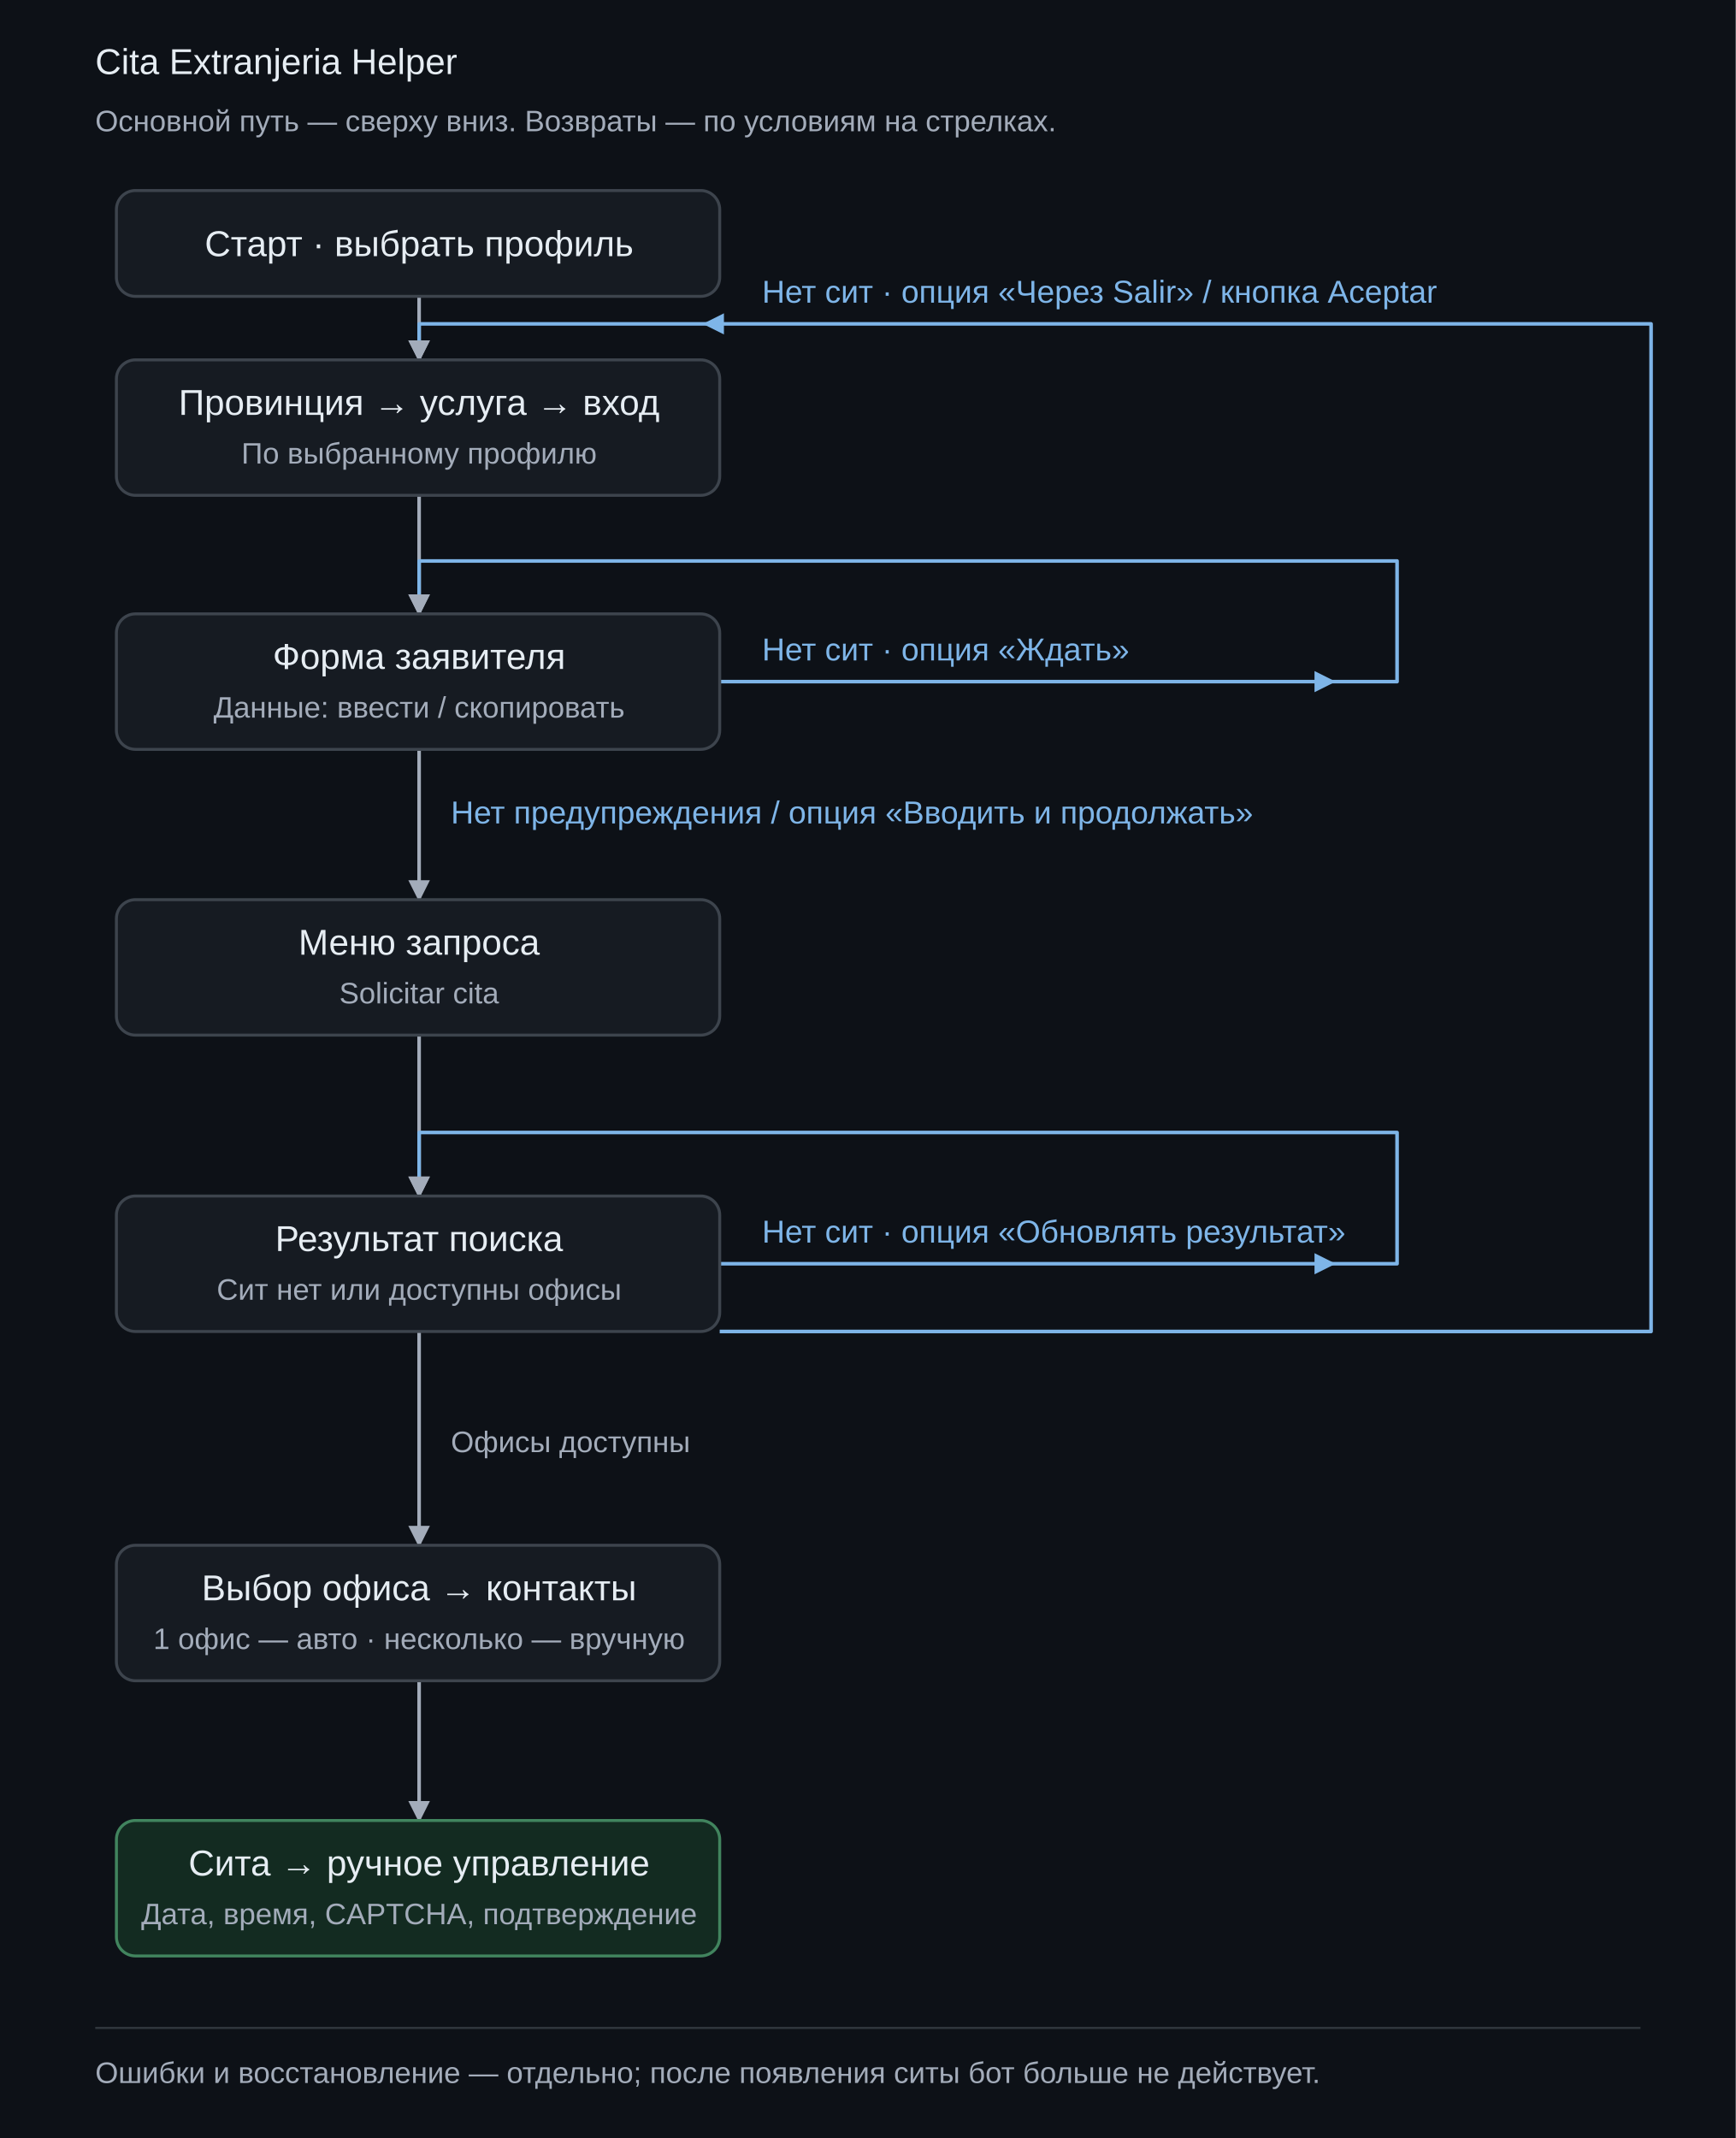
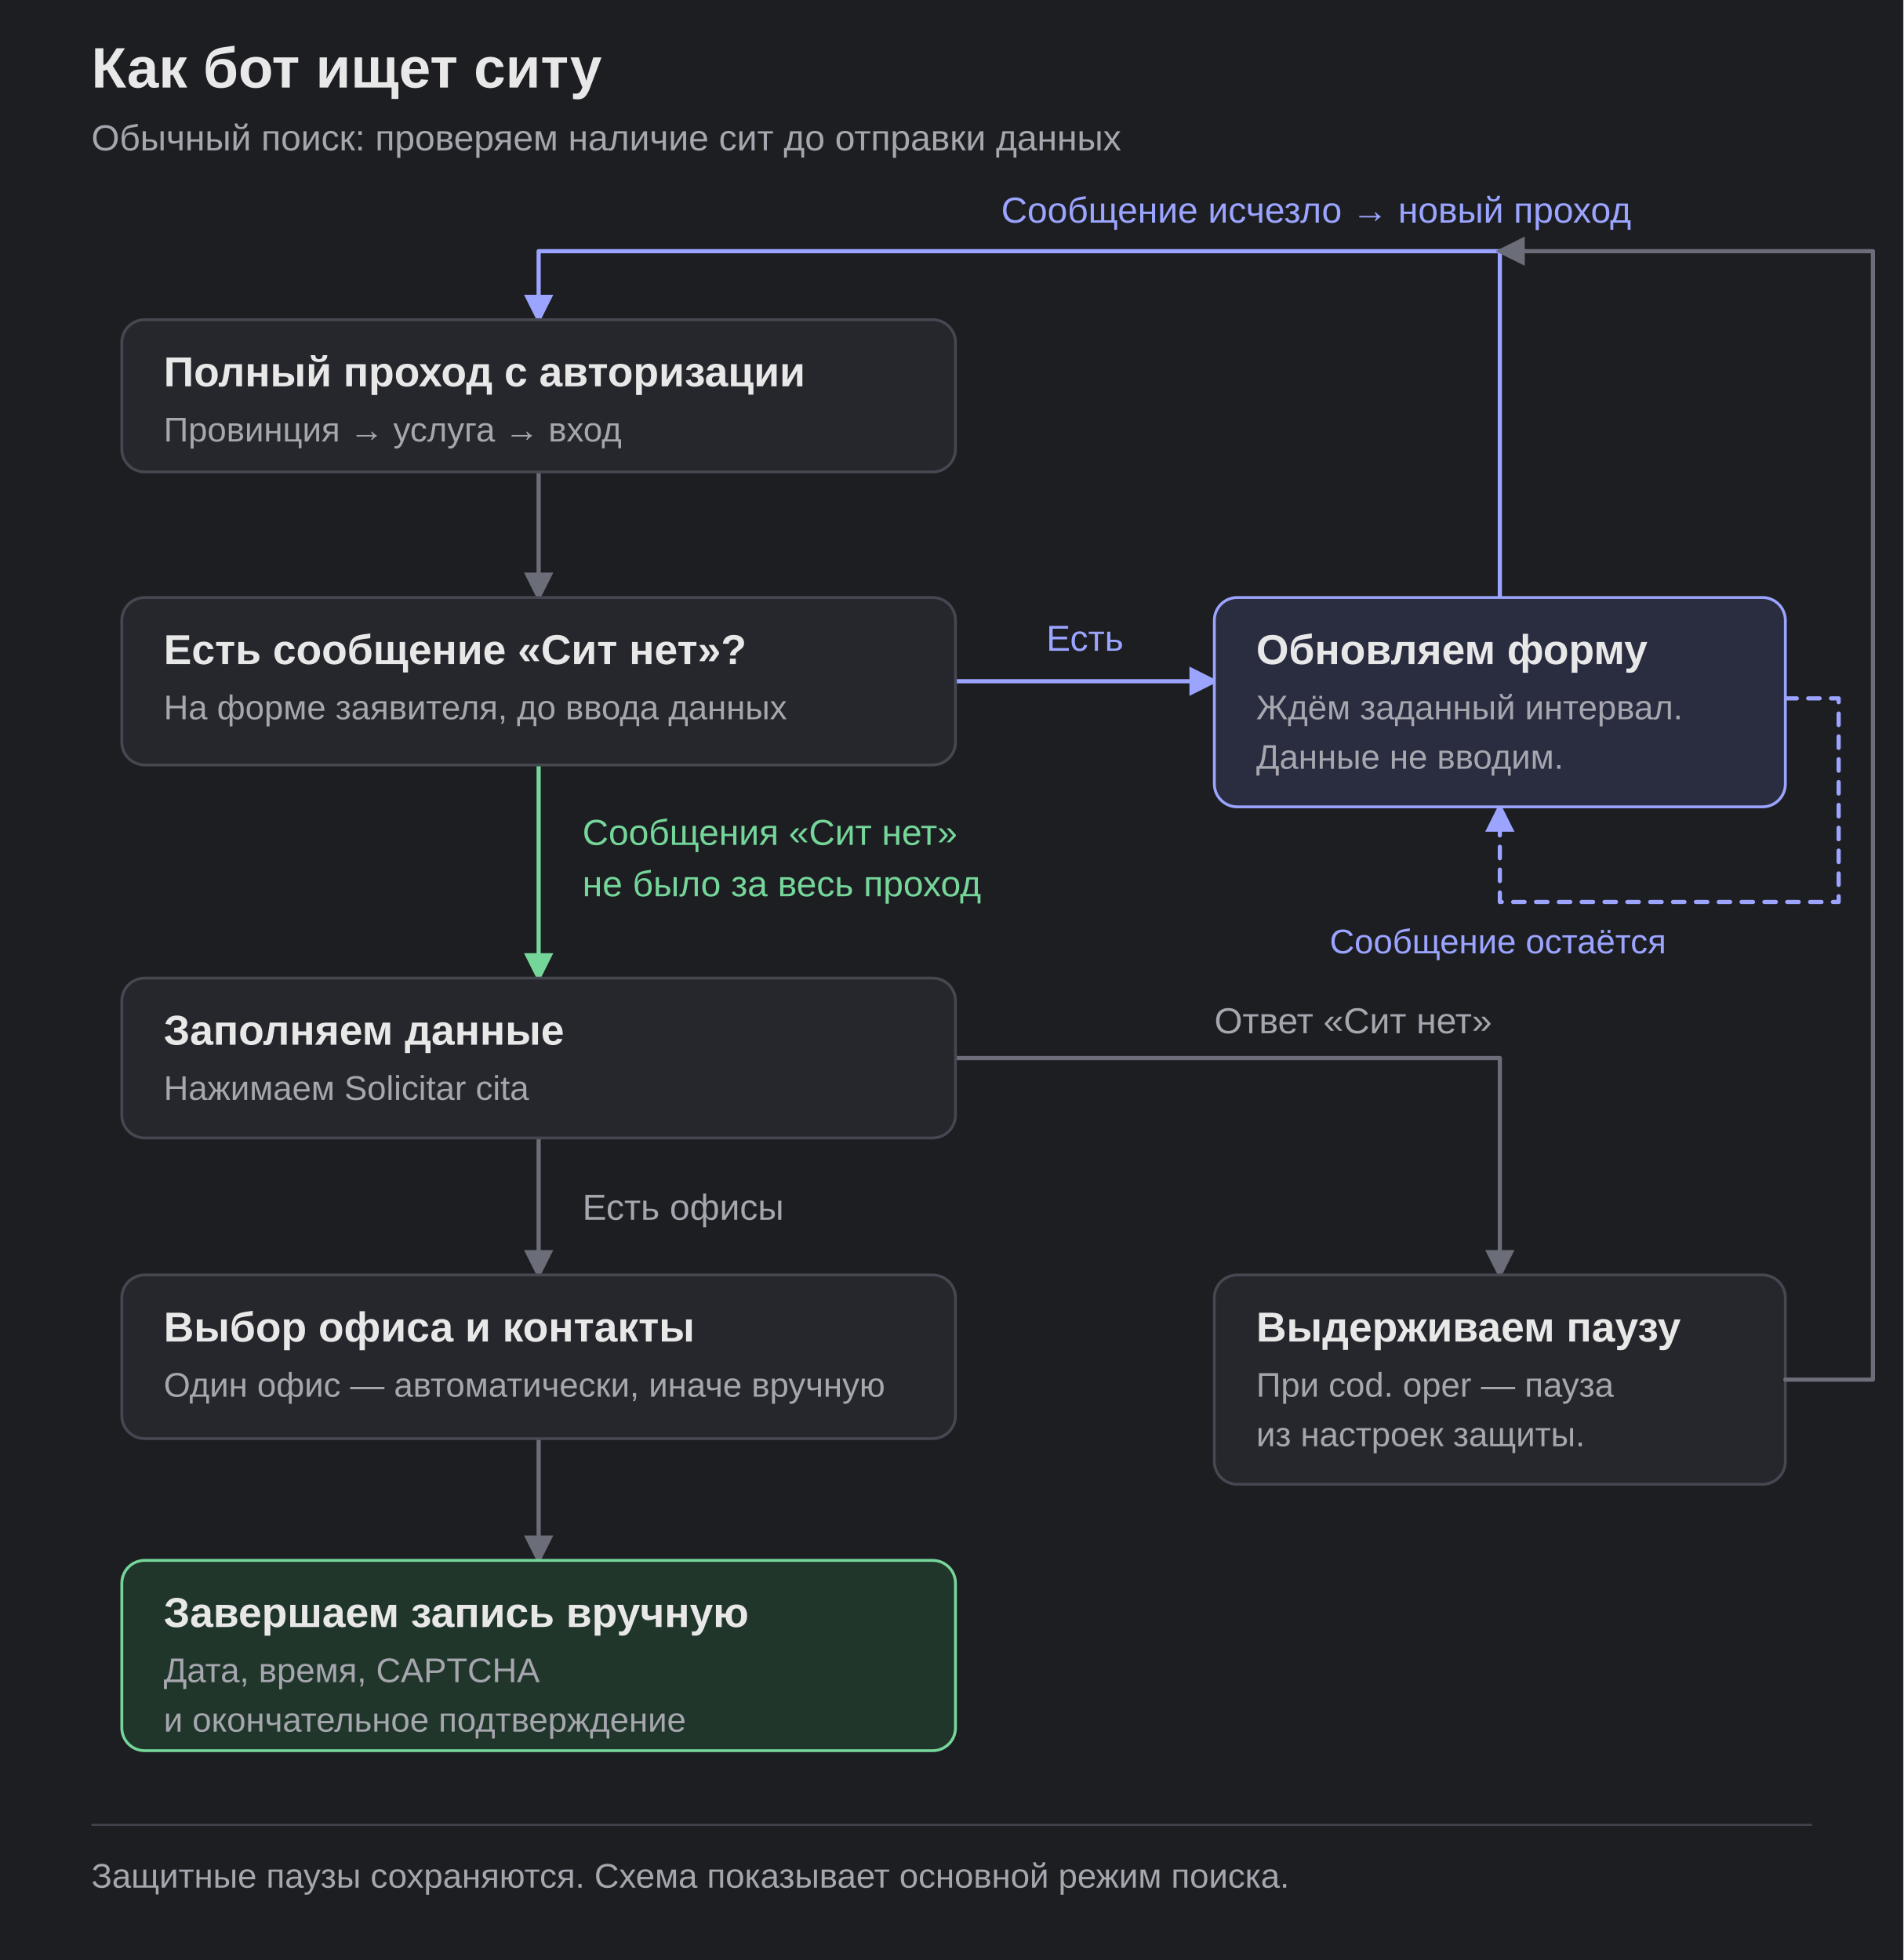
- <svg xmlns="http://www.w3.org/2000/svg" width="820" height="1010" viewBox="0 0 820 1010" role="img" aria-labelledby="title desc">
+ <svg xmlns="http://www.w3.org/2000/svg" role="img" aria-labelledby="title desc" width="1000" height="1030" viewBox="0 0 1000 1030">
  <defs>
-     <marker id="arrow" viewBox="0 0 10 10" refX="9" refY="5" markerWidth="6" markerHeight="6" orient="auto">
-       <path d="M0 0L10 5L0 10" fill="#a3acba" />
+     <marker id="normal" viewBox="0 0 10 10" refX="8.5" refY="5" markerWidth="7" markerHeight="7" orient="auto">
+       <path d="M0 0L10 5L0 10Z" fill="#6B6D78" />
    </marker>
-     <style>text{font-family:Arial,sans-serif;fill:#e6edf3;font-size:17px}.small{font-size:14px;fill:#a3acba}.option{font-size:15px;fill:#7eb5e8}.edge{fill:none;stroke:#a3acba;stroke-width:1.7;marker-end:url(#arrow);stroke-linejoin:round}.loop{stroke:#7eb5e8}.box{fill:#161b22;stroke:#3d444d;stroke-width:1.4}</style>
+     <marker id="accent" viewBox="0 0 10 10" refX="8.5" refY="5" markerWidth="7" markerHeight="7" orient="auto">
+       <path d="M0 0L10 5L0 10Z" fill="#9BA4FF" />
+     </marker>
+     <marker id="green" viewBox="0 0 10 10" refX="8.5" refY="5" markerWidth="7" markerHeight="7" orient="auto">
+       <path d="M0 0L10 5L0 10Z" fill="#75D69A" />
+     </marker>
  </defs>
-   <rect width="820" height="1010" fill="#0d1117" />
-   <text x="45" y="35" class="" text-anchor="start">Cita Extranjeria Helper</text>
-   <text x="45" y="62" class="small" text-anchor="start">Основной путь — сверху вниз. Возвраты — по условиям на стрелках.</text>
-   <path class="edge" d="M198 140V170" />
-   <path class="edge" d="M198 234V290" />
-   <path class="edge" d="M198 354V425" />
-   <path class="edge" d="M198 489V565" />
-   <path class="edge" d="M198 629V730" />
-   <path class="edge" d="M198 794V860" />
-   <path class="edge loop" d="M340 322H660V265H198V290" />
-   <path class="edge loop" d="M340 597H660V535H198V565" />
-   <path class="edge loop" d="M340 629H780V153H198V170" />
-   <rect x="55" y="90" width="285" height="50" rx="9" class="box" />
-   <text x="198" y="121" class="" text-anchor="middle">Старт · выбрать профиль</text>
-   <rect x="55" y="170" width="285" height="64" rx="9" class="box" />
-   <text x="198" y="196" class="" text-anchor="middle">Провинция → услуга → вход</text>
-   <text x="198" y="219" class="small" text-anchor="middle">По выбранному профилю</text>
-   <rect x="55" y="290" width="285" height="64" rx="9" class="box" />
-   <text x="198" y="316" class="" text-anchor="middle">Форма заявителя</text>
-   <text x="198" y="339" class="small" text-anchor="middle">Данные: ввести / скопировать</text>
-   <rect x="55" y="425" width="285" height="64" rx="9" class="box" />
-   <text x="198" y="451" class="" text-anchor="middle">Меню запроса</text>
-   <text x="198" y="474" class="small" text-anchor="middle">Solicitar cita</text>
-   <rect x="55" y="565" width="285" height="64" rx="9" class="box" />
-   <text x="198" y="591" class="" text-anchor="middle">Результат поиска</text>
-   <text x="198" y="614" class="small" text-anchor="middle">Сит нет или доступны офисы</text>
-   <rect x="55" y="730" width="285" height="64" rx="9" class="box" />
-   <text x="198" y="756" class="" text-anchor="middle">Выбор офиса → контакты</text>
-   <text x="198" y="779" class="small" text-anchor="middle">1 офис — авто · несколько — вручную</text>
-   <rect x="55" y="860" width="285" height="64" rx="9" class="box" style="fill:#132b21;stroke:#41845e" />
-   <text x="198" y="886" class="" text-anchor="middle">Сита → ручное управление</text>
-   <text x="198" y="909" class="small" text-anchor="middle">Дата, время, CAPTCHA, подтверждение</text>
-   <text x="360" y="312" class="option" text-anchor="start">Нет сит · опция «Ждать»</text>
-   <text x="213" y="389" class="option" text-anchor="start">Нет предупреждения / опция «Вводить и продолжать»</text>
-   <text x="360" y="587" class="option" text-anchor="start">Нет сит · опция «Обновлять результат»</text>
-   <text x="360" y="143" class="option" text-anchor="start">Нет сит · опция «Через Salir» / кнопка Aceptar</text>
-   <path d="M621 317L631 322L621 327Z" fill="#7eb5e8" />
-   <path d="M621 592L631 597L621 602Z" fill="#7eb5e8" />
-   <path d="M342 148L332 153L342 158Z" fill="#7eb5e8" />
-   <text x="213" y="686" class="small" text-anchor="start">Офисы доступны</text>
-   <path d="M45 958H775" stroke="#30363d" />
-   <text x="45" y="984" class="small" text-anchor="start">Ошибки и восстановление — отдельно; после появления ситы бот больше не действует.</text>
+   <rect width="1000" height="1030" fill="#1D1E22" />
+   <text x="48" y="46" font-family="Arial, sans-serif" font-size="30" font-weight="600" fill="#E8E8E8" text-anchor="start">Как бот ищет ситу</text>
+   <text x="48" y="79" font-family="Arial, sans-serif" font-size="19" font-weight="400" fill="#A5A6AE" text-anchor="start">Обычный поиск: проверяем наличие сит до отправки данных</text>
+   <path d="M788 314V132H283V168" fill="none" stroke="#9BA4FF" stroke-width="2.2" stroke-linecap="round" stroke-linejoin="round" marker-end="url(#accent)" />
+   <text x="526" y="117" font-family="Arial, sans-serif" font-size="19" font-weight="400" fill="#9BA4FF" text-anchor="start">Сообщение исчезло → новый проход</text>
+   <path d="M283 248V314" fill="none" stroke="#6B6D78" stroke-width="2.2" stroke-linecap="round" stroke-linejoin="round" marker-end="url(#normal)" />
+   <path d="M502 358H638" fill="none" stroke="#9BA4FF" stroke-width="2.2" stroke-linecap="round" stroke-linejoin="round" marker-end="url(#accent)" />
+   <text x="570" y="342" font-family="Arial, sans-serif" font-size="19" font-weight="400" fill="#9BA4FF" text-anchor="middle">Есть</text>
+   <path d="M938 367H966V474H788V424" fill="none" stroke="#9BA4FF" stroke-width="2.2" stroke-linecap="round" stroke-linejoin="round" marker-end="url(#accent)" stroke-dasharray="6 6" />
+   <text x="787" y="501" font-family="Arial, sans-serif" font-size="18" font-weight="400" fill="#9BA4FF" text-anchor="middle">Сообщение остаётся</text>
+   <path d="M283 402V514" fill="none" stroke="#75D69A" stroke-width="2.2" stroke-linecap="round" stroke-linejoin="round" marker-end="url(#green)" />
+   <text x="306" y="444" font-family="Arial, sans-serif" font-size="19" font-weight="400" fill="#75D69A" text-anchor="start">Сообщения «Сит нет»</text>
+   <text x="306" y="471" font-family="Arial, sans-serif" font-size="19" font-weight="400" fill="#75D69A" text-anchor="start">не было за весь проход</text>
+   <path d="M283 598V670" fill="none" stroke="#6B6D78" stroke-width="2.2" stroke-linecap="round" stroke-linejoin="round" marker-end="url(#normal)" />
+   <text x="306" y="641" font-family="Arial, sans-serif" font-size="19" font-weight="400" fill="#A5A6AE" text-anchor="start">Есть офисы</text>
+   <path d="M502 556H788V670" fill="none" stroke="#6B6D78" stroke-width="2.2" stroke-linecap="round" stroke-linejoin="round" marker-end="url(#normal)" />
+   <text x="638" y="543" font-family="Arial, sans-serif" font-size="19" font-weight="400" fill="#A5A6AE" text-anchor="start">Ответ «Сит нет»</text>
+   <path d="M283 756V820" fill="none" stroke="#6B6D78" stroke-width="2.2" stroke-linecap="round" stroke-linejoin="round" marker-end="url(#normal)" />
+   <rect x="64" y="168" width="438" height="80" rx="12" fill="#26272C" stroke="#454751" stroke-width="1.5" />
+   <text x="86" y="203" font-family="Arial, sans-serif" font-size="22" font-weight="600" fill="#E8E8E8" text-anchor="start">Полный проход с авторизации</text>
+   <text x="86" y="232" font-family="Arial, sans-serif" font-size="18" font-weight="400" fill="#A5A6AE" text-anchor="start">Провинция → услуга → вход</text>
+   <rect x="64" y="314" width="438" height="88" rx="12" fill="#26272C" stroke="#454751" stroke-width="1.5" />
+   <text x="86" y="349" font-family="Arial, sans-serif" font-size="22" font-weight="600" fill="#E8E8E8" text-anchor="start">Есть сообщение «Сит нет»?</text>
+   <text x="86" y="378" font-family="Arial, sans-serif" font-size="18" font-weight="400" fill="#A5A6AE" text-anchor="start">На форме заявителя, до ввода данных</text>
+   <rect x="638" y="314" width="300" height="110" rx="12" fill="#2A2D40" stroke="#9BA4FF" stroke-width="1.5" />
+   <text x="660" y="349" font-family="Arial, sans-serif" font-size="22" font-weight="600" fill="#E8E8E8" text-anchor="start">Обновляем форму</text>
+   <text x="660" y="378" font-family="Arial, sans-serif" font-size="18" font-weight="400" fill="#A5A6AE" text-anchor="start">Ждём заданный интервал.</text>
+   <text x="660" y="404" font-family="Arial, sans-serif" font-size="18" font-weight="400" fill="#A5A6AE" text-anchor="start">Данные не вводим.</text>
+   <rect x="64" y="514" width="438" height="84" rx="12" fill="#26272C" stroke="#454751" stroke-width="1.5" />
+   <text x="86" y="549" font-family="Arial, sans-serif" font-size="22" font-weight="600" fill="#E8E8E8" text-anchor="start">Заполняем данные</text>
+   <text x="86" y="578" font-family="Arial, sans-serif" font-size="18" font-weight="400" fill="#A5A6AE" text-anchor="start">Нажимаем Solicitar cita</text>
+   <rect x="64" y="670" width="438" height="86" rx="12" fill="#26272C" stroke="#454751" stroke-width="1.5" />
+   <text x="86" y="705" font-family="Arial, sans-serif" font-size="22" font-weight="600" fill="#E8E8E8" text-anchor="start">Выбор офиса и контакты</text>
+   <text x="86" y="734" font-family="Arial, sans-serif" font-size="18" font-weight="400" fill="#A5A6AE" text-anchor="start">Один офис — автоматически, иначе вручную</text>
+   <rect x="638" y="670" width="300" height="110" rx="12" fill="#26272C" stroke="#454751" stroke-width="1.5" />
+   <text x="660" y="705" font-family="Arial, sans-serif" font-size="22" font-weight="600" fill="#E8E8E8" text-anchor="start">Выдерживаем паузу</text>
+   <text x="660" y="734" font-family="Arial, sans-serif" font-size="18" font-weight="400" fill="#A5A6AE" text-anchor="start">При cod. oper — пауза</text>
+   <text x="660" y="760" font-family="Arial, sans-serif" font-size="18" font-weight="400" fill="#A5A6AE" text-anchor="start">из настроек защиты.</text>
+   <path d="M938 725H984V132H788" fill="none" stroke="#6B6D78" stroke-width="2.2" stroke-linecap="round" stroke-linejoin="round" marker-end="url(#normal)" />
+   <rect x="64" y="820" width="438" height="100" rx="12" fill="#21362B" stroke="#75D69A" stroke-width="1.5" />
+   <text x="86" y="855" font-family="Arial, sans-serif" font-size="22" font-weight="600" fill="#E8E8E8" text-anchor="start">Завершаем запись вручную</text>
+   <text x="86" y="884" font-family="Arial, sans-serif" font-size="18" font-weight="400" fill="#A5A6AE" text-anchor="start">Дата, время, CAPTCHA</text>
+   <text x="86" y="910" font-family="Arial, sans-serif" font-size="18" font-weight="400" fill="#A5A6AE" text-anchor="start">и окончательное подтверждение</text>
+   <path d="M48 959H952" stroke="#454751" />
+   <text x="48" y="992" font-family="Arial, sans-serif" font-size="18" font-weight="400" fill="#A5A6AE" text-anchor="start">Защитные паузы сохраняются. Схема показывает основной режим поиска.</text>
</svg>
